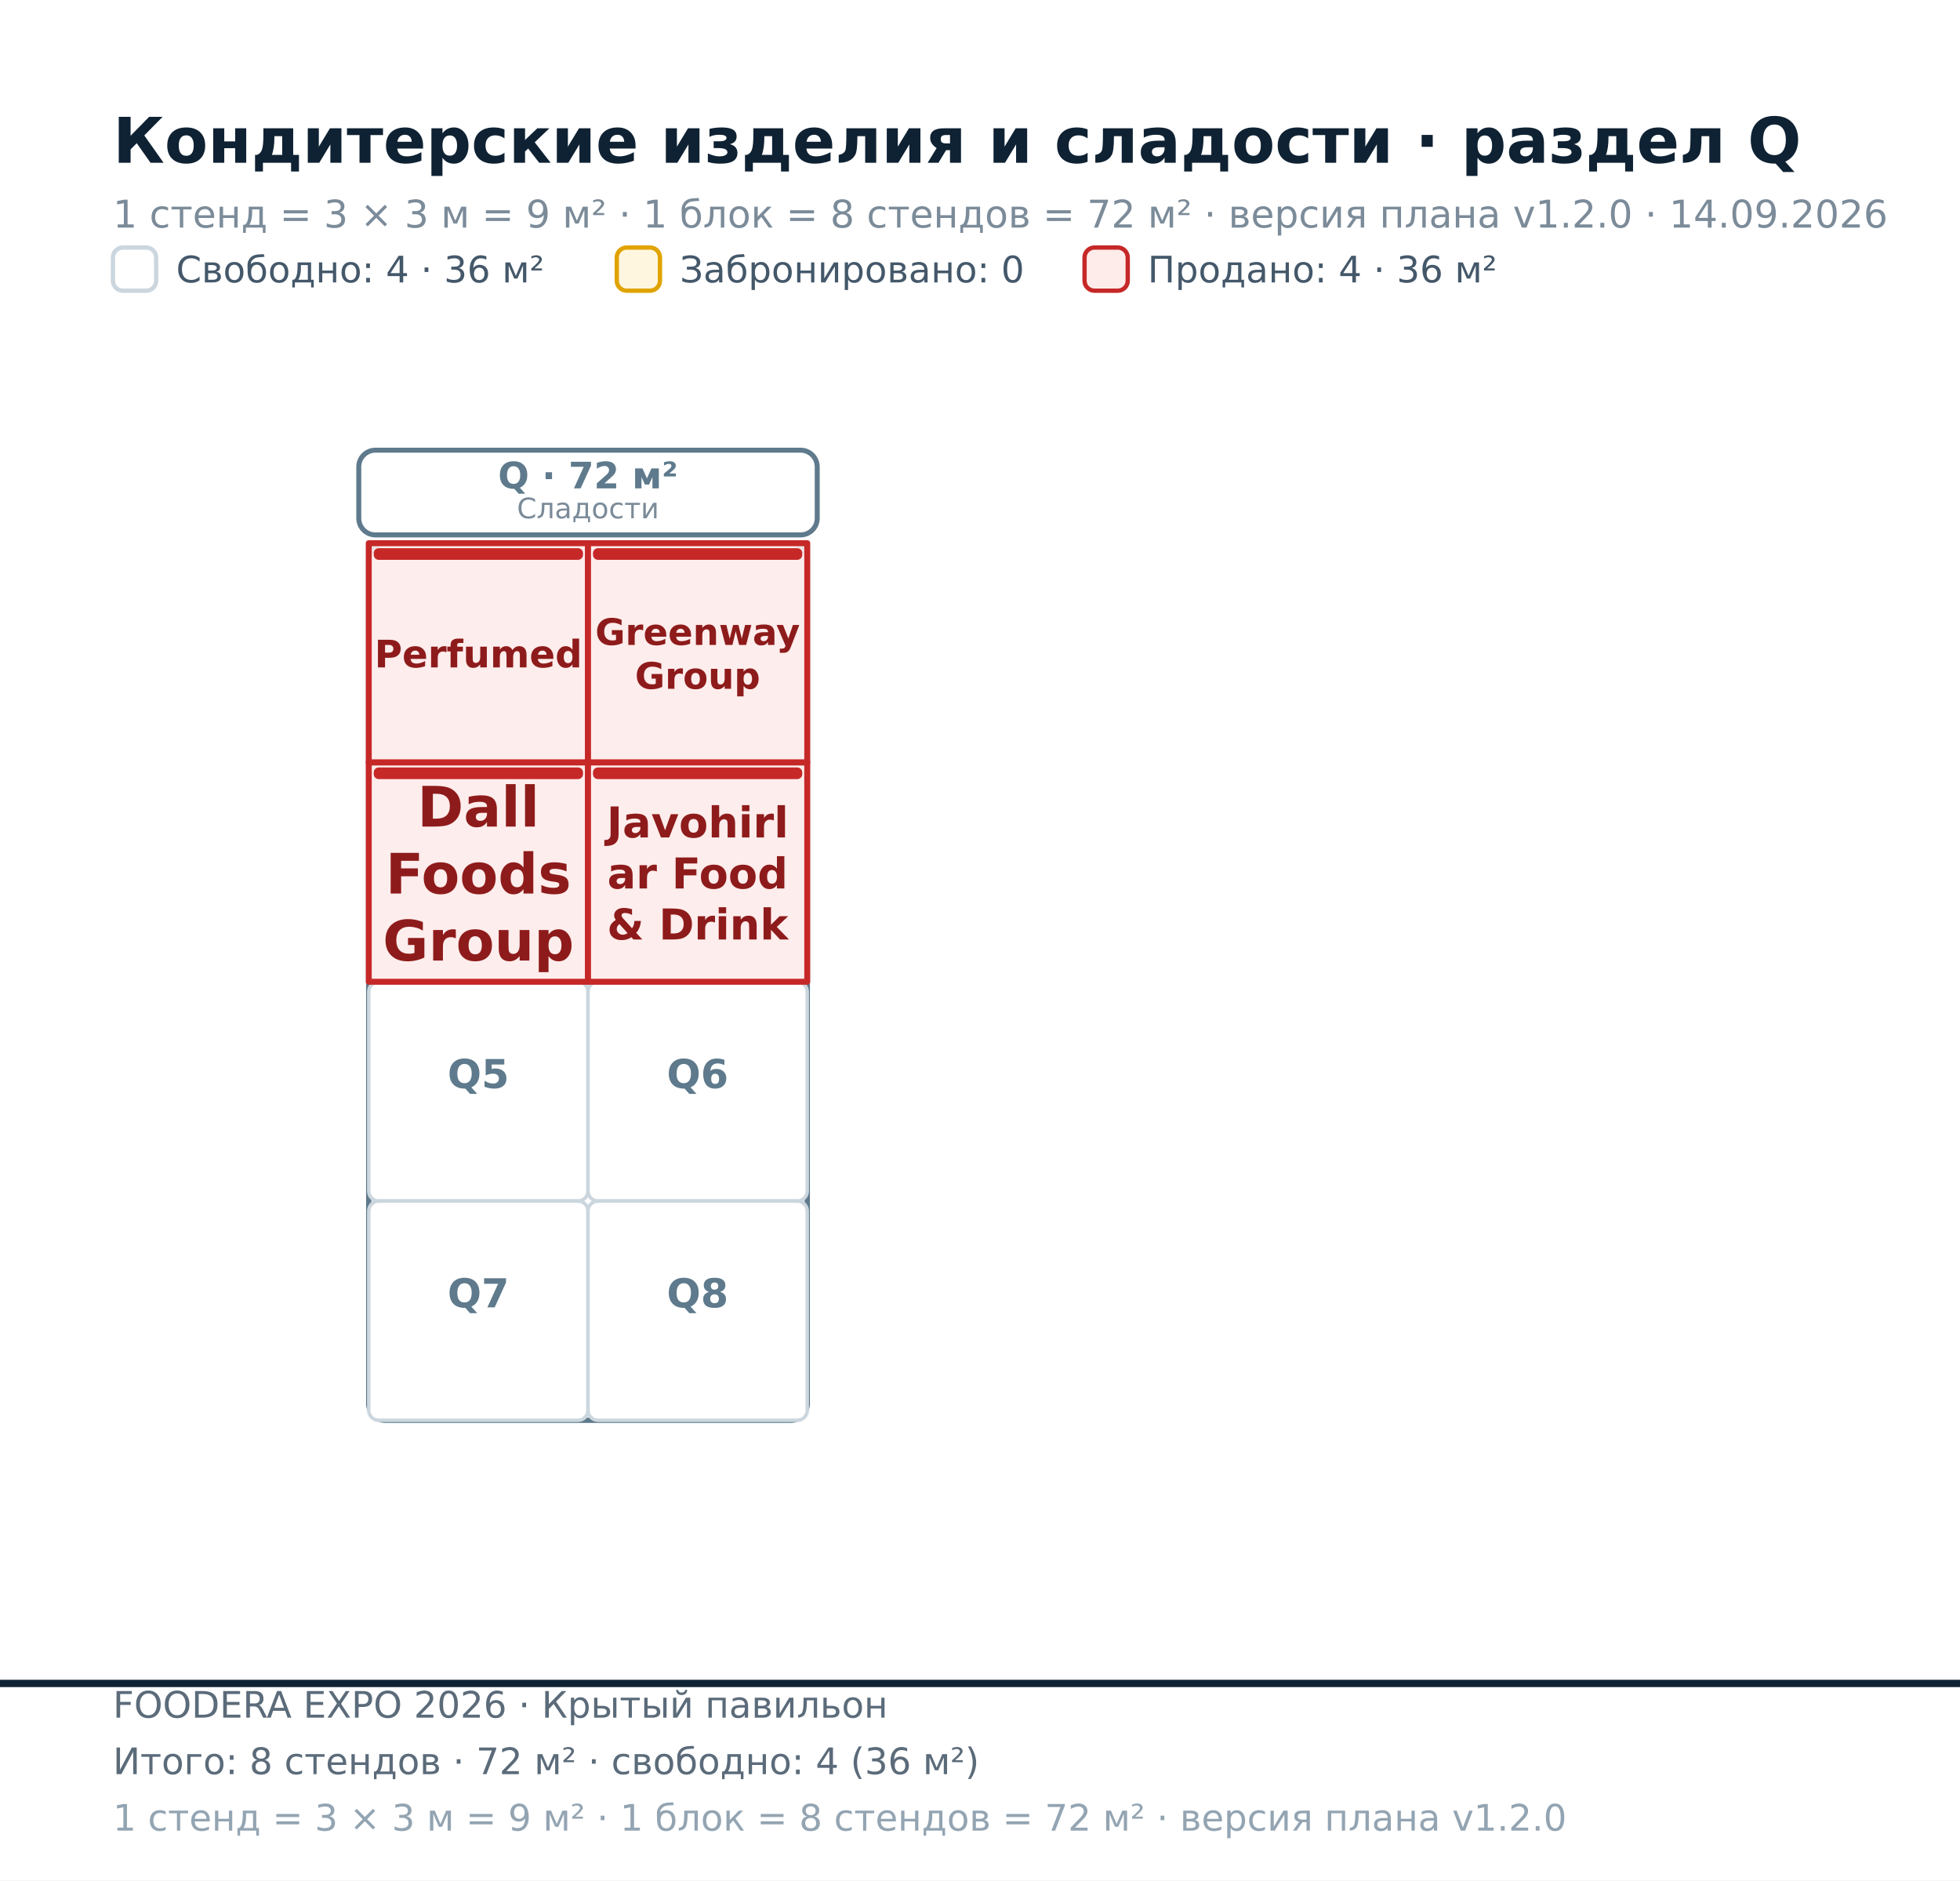
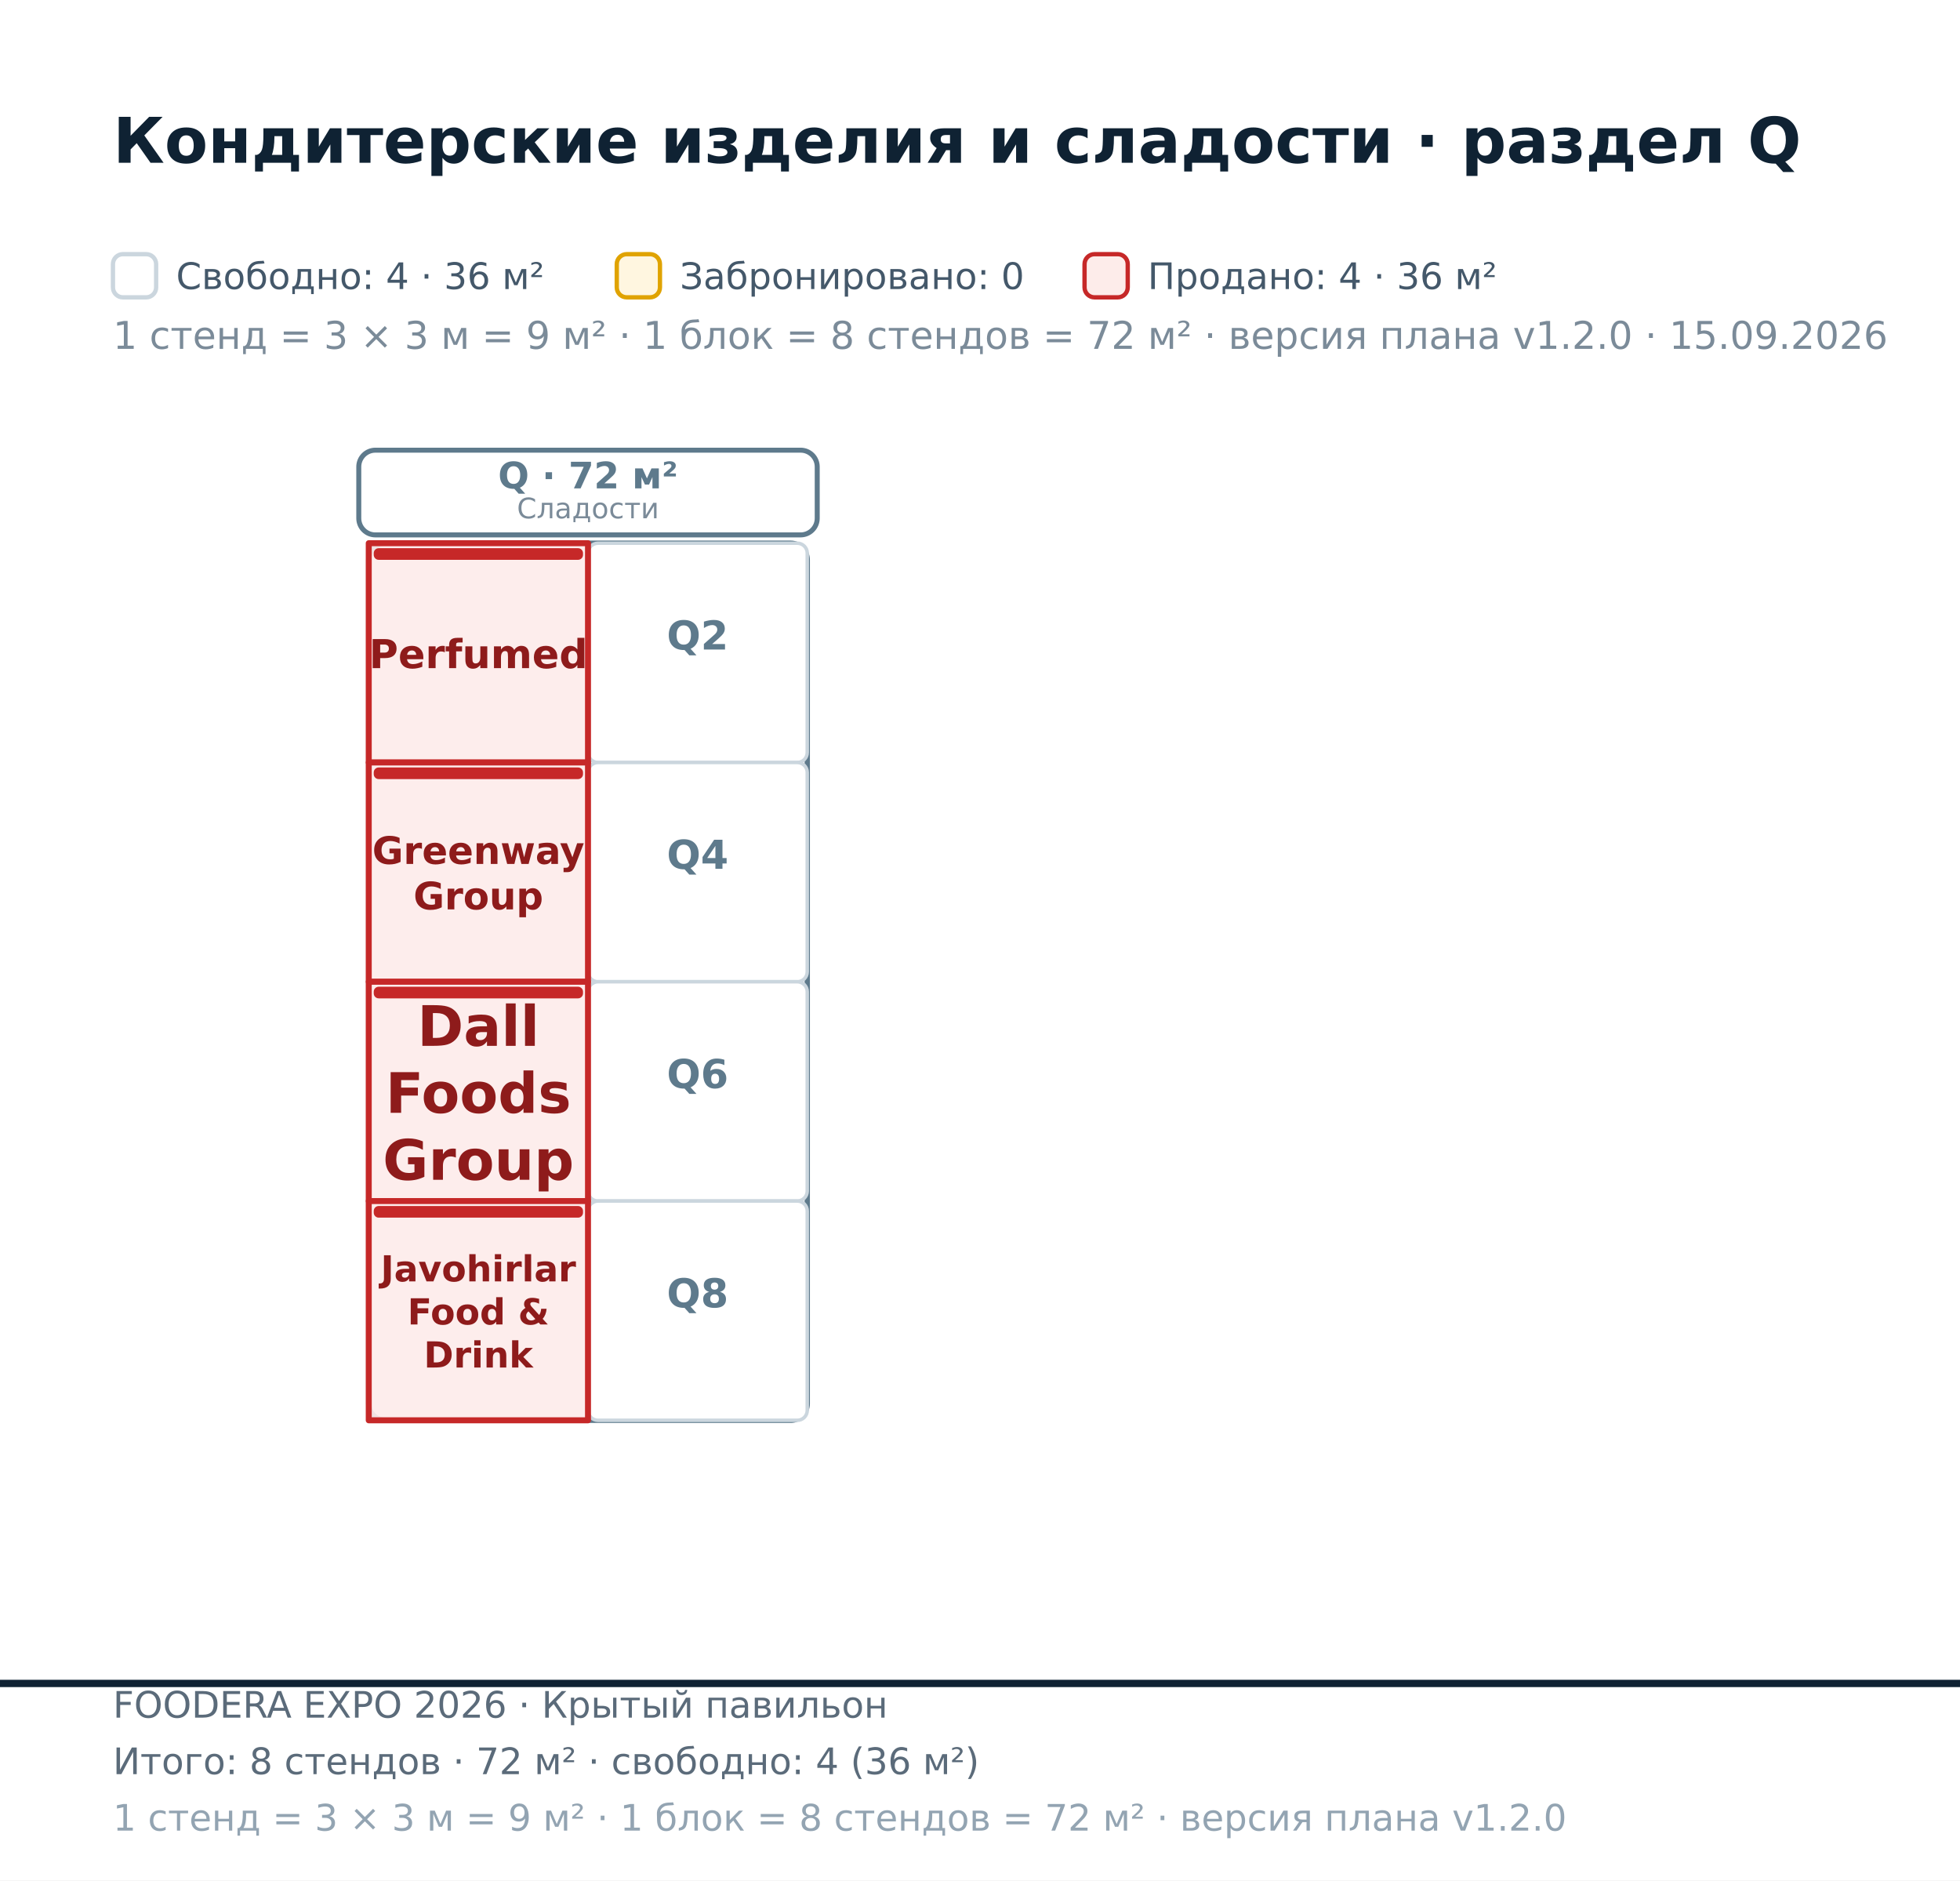
<svg xmlns="http://www.w3.org/2000/svg" width="590" height="566" viewBox="0 0 590 566" font-family="DejaVu Sans, Helvetica, Arial, sans-serif">
  <rect x="0.00" y="0.00" width="590.00" height="566.00" fill="#ffffff" />
  <polygon points="-857.00,-593.30 1255.00,-593.30 1255.00,506.70 -857.00,506.70" fill="#ffffff" fill-opacity="0.55" stroke="#0f2233" stroke-width="2.2" />
  <rect x="111.00" y="163.50" width="132.00" height="264.00" fill="none" stroke="#5E7A8C" stroke-width="1.6" rx="5" />
  <rect x="108.00" y="135.50" width="138.00" height="25.50" fill="#ffffff" stroke="#5E7A8C" stroke-width="1.5" rx="5" />
  <text x="177.00" y="147.00" font-size="11.00" fill="#5E7A8C" font-weight="bold" text-anchor="middle">Q · 72 м²</text>
  <text x="177.00" y="156.00" font-size="8.50" fill="#7b8b99" text-anchor="middle">Сладости</text>
-   <rect x="111.00" y="295.50" width="66.00" height="66.00" fill="#ffffff" stroke="#cbd6de" stroke-width="1.05" rx="3" />
-   <text x="144.00" y="327.50" font-size="12.00" fill="#5E7A8C" font-weight="bold" text-anchor="middle">Q5</text>
+   <rect x="177.00" y="163.50" width="66.00" height="66.00" fill="#ffffff" stroke="#cbd6de" stroke-width="1.05" rx="3" />
+   <text x="210.00" y="195.50" font-size="12.00" fill="#5E7A8C" font-weight="bold" text-anchor="middle">Q2</text>
+   <rect x="177.00" y="229.50" width="66.00" height="66.00" fill="#ffffff" stroke="#cbd6de" stroke-width="1.05" rx="3" />
+   <text x="210.00" y="261.50" font-size="12.00" fill="#5E7A8C" font-weight="bold" text-anchor="middle">Q4</text>
  <rect x="177.00" y="295.50" width="66.00" height="66.00" fill="#ffffff" stroke="#cbd6de" stroke-width="1.05" rx="3" />
  <text x="210.00" y="327.50" font-size="12.00" fill="#5E7A8C" font-weight="bold" text-anchor="middle">Q6</text>
-   <rect x="111.00" y="361.50" width="66.00" height="66.00" fill="#ffffff" stroke="#cbd6de" stroke-width="1.05" rx="3" />
-   <text x="144.00" y="393.50" font-size="12.00" fill="#5E7A8C" font-weight="bold" text-anchor="middle">Q7</text>
  <rect x="177.00" y="361.50" width="66.00" height="66.00" fill="#ffffff" stroke="#cbd6de" stroke-width="1.05" rx="3" />
  <text x="210.00" y="393.50" font-size="12.00" fill="#5E7A8C" font-weight="bold" text-anchor="middle">Q8</text>
  <path d="M111 163.5L177 163.5L177 229.5L111 229.5Z" fill="#fdecea" fill-opacity="0.92" stroke="#c62828" stroke-width="1.8" stroke-linejoin="round" />
  <rect x="112.50" y="165.00" width="63.00" height="3.50" fill="#c62828" rx="1.5" />
-   <text x="144.00" y="200.88" font-size="11.40" fill="#8e1b1b" font-weight="bold" text-anchor="middle">Perfumed</text>
-   <path d="M177 163.5L243 163.5L243 229.5L177 229.5Z" fill="#fdecea" fill-opacity="0.92" stroke="#c62828" stroke-width="1.8" stroke-linejoin="round" />
-   <rect x="178.50" y="165.00" width="63.00" height="3.50" fill="#c62828" rx="1.5" />
-   <text x="210.00" y="194.12" font-size="11.00" fill="#8e1b1b" font-weight="bold" text-anchor="middle">Greenway</text>
-   <text x="210.00" y="207.32" font-size="11.00" fill="#8e1b1b" font-weight="bold" text-anchor="middle">Group</text>
+   <text x="144.00" y="201.11" font-size="12.00" fill="#8e1b1b" font-weight="bold" text-anchor="middle">Perfumed</text>
  <path d="M111 229.5L177 229.5L177 295.5L111 295.5Z" fill="#fdecea" fill-opacity="0.92" stroke="#c62828" stroke-width="1.8" stroke-linejoin="round" />
  <rect x="112.50" y="231.00" width="63.00" height="3.50" fill="#c62828" rx="1.5" />
-   <text x="144.00" y="248.79" font-size="16.80" fill="#8e1b1b" font-weight="bold" text-anchor="middle">Dall</text>
-   <text x="144.00" y="268.95" font-size="16.80" fill="#8e1b1b" font-weight="bold" text-anchor="middle">Foods</text>
-   <text x="144.00" y="289.11" font-size="16.80" fill="#8e1b1b" font-weight="bold" text-anchor="middle">Group</text>
-   <path d="M177 229.5L243 229.5L243 295.5L177 295.5Z" fill="#fdecea" fill-opacity="0.92" stroke="#c62828" stroke-width="1.8" stroke-linejoin="round" />
-   <rect x="178.50" y="231.00" width="63.00" height="3.50" fill="#c62828" rx="1.5" />
-   <text x="210.00" y="252.06" font-size="12.80" fill="#8e1b1b" font-weight="bold" text-anchor="middle">Javohirl</text>
-   <text x="210.00" y="267.42" font-size="12.80" fill="#8e1b1b" font-weight="bold" text-anchor="middle">ar Food</text>
-   <text x="210.00" y="282.78" font-size="12.80" fill="#8e1b1b" font-weight="bold" text-anchor="middle">&amp; Drink</text>
+   <text x="144.00" y="260.04" font-size="11.40" fill="#8e1b1b" font-weight="bold" text-anchor="middle">Greenway</text>
+   <text x="144.00" y="273.72" font-size="11.40" fill="#8e1b1b" font-weight="bold" text-anchor="middle">Group</text>
+   <path d="M111 295.5L177 295.5L177 361.5L111 361.5Z" fill="#fdecea" fill-opacity="0.92" stroke="#c62828" stroke-width="1.8" stroke-linejoin="round" />
+   <rect x="112.50" y="297.00" width="63.00" height="3.50" fill="#c62828" rx="1.5" />
+   <text x="144.00" y="314.79" font-size="16.80" fill="#8e1b1b" font-weight="bold" text-anchor="middle">Dall</text>
+   <text x="144.00" y="334.95" font-size="16.80" fill="#8e1b1b" font-weight="bold" text-anchor="middle">Foods</text>
+   <text x="144.00" y="355.11" font-size="16.80" fill="#8e1b1b" font-weight="bold" text-anchor="middle">Group</text>
+   <path d="M111 361.5L177 361.5L177 427.5L111 427.5Z" fill="#fdecea" fill-opacity="0.92" stroke="#c62828" stroke-width="1.8" stroke-linejoin="round" />
+   <rect x="112.50" y="363.00" width="63.00" height="3.50" fill="#c62828" rx="1.5" />
+   <text x="144.00" y="385.69" font-size="10.80" fill="#8e1b1b" font-weight="bold" text-anchor="middle">Javohirlar</text>
+   <text x="144.00" y="398.65" font-size="10.80" fill="#8e1b1b" font-weight="bold" text-anchor="middle">Food &amp;</text>
+   <text x="144.00" y="411.61" font-size="10.80" fill="#8e1b1b" font-weight="bold" text-anchor="middle">Drink</text>
  <text x="34.00" y="49.00" font-size="19.00" fill="#0f2233" font-weight="bold">Кондитерские изделия и сладости · раздел Q</text>
-   <text x="34.00" y="68.50" font-size="11.50" fill="#7b8b99">1 стенд = 3 × 3 м = 9 м² · 1 блок = 8 стендов = 72 м² · версия плана v1.2.0 · 14.09.2026</text>
-   <rect x="34.00" y="74.50" width="13.00" height="13.00" fill="#ffffff" stroke="#cbd6de" stroke-width="1.3" rx="3" />
-   <text x="53.00" y="85.00" font-size="11.00" fill="#44586a">Свободно: 4 · 36 м²</text>
-   <rect x="185.66" y="74.50" width="13.00" height="13.00" fill="#fff6e0" stroke="#e0a300" stroke-width="1.3" rx="3" />
-   <text x="204.66" y="85.00" font-size="11.00" fill="#44586a">Забронировано: 0</text>
-   <rect x="326.47" y="74.50" width="13.00" height="13.00" fill="#fdecea" stroke="#c62828" stroke-width="1.3" rx="3" />
-   <text x="345.47" y="85.00" font-size="11.00" fill="#44586a">Продано: 4 · 36 м²</text>
+   <rect x="34.00" y="76.50" width="13.00" height="13.00" fill="#ffffff" stroke="#cbd6de" stroke-width="1.3" rx="3" />
+   <text x="34.00" y="105.00" font-size="11.50" fill="#7b8b99">1 стенд = 3 × 3 м = 9 м² · 1 блок = 8 стендов = 72 м² · версия плана v1.2.0 · 15.09.2026</text>
+   <text x="53.00" y="87.00" font-size="11.00" fill="#44586a">Свободно: 4 · 36 м²</text>
+   <rect x="185.66" y="76.50" width="13.00" height="13.00" fill="#fff6e0" stroke="#e0a300" stroke-width="1.3" rx="3" />
+   <text x="204.66" y="87.00" font-size="11.00" fill="#44586a">Забронировано: 0</text>
+   <rect x="326.47" y="76.50" width="13.00" height="13.00" fill="#fdecea" stroke="#c62828" stroke-width="1.3" rx="3" />
+   <text x="345.47" y="87.00" font-size="11.00" fill="#44586a">Продано: 4 · 36 м²</text>
  <text x="34.00" y="517.00" font-size="11.00" fill="#5b6b7a">FOODERA EXPO 2026 · Крытый павильон</text>
  <text x="34.00" y="534.00" font-size="11.00" fill="#5b6b7a">Итого: 8 стендов · 72 м² · свободно: 4 (36 м²)</text>
  <text x="34.00" y="551.00" font-size="11.00" fill="#93a4b2">1 стенд = 3 × 3 м = 9 м² · 1 блок = 8 стендов = 72 м² · версия плана v1.2.0</text>
</svg>
